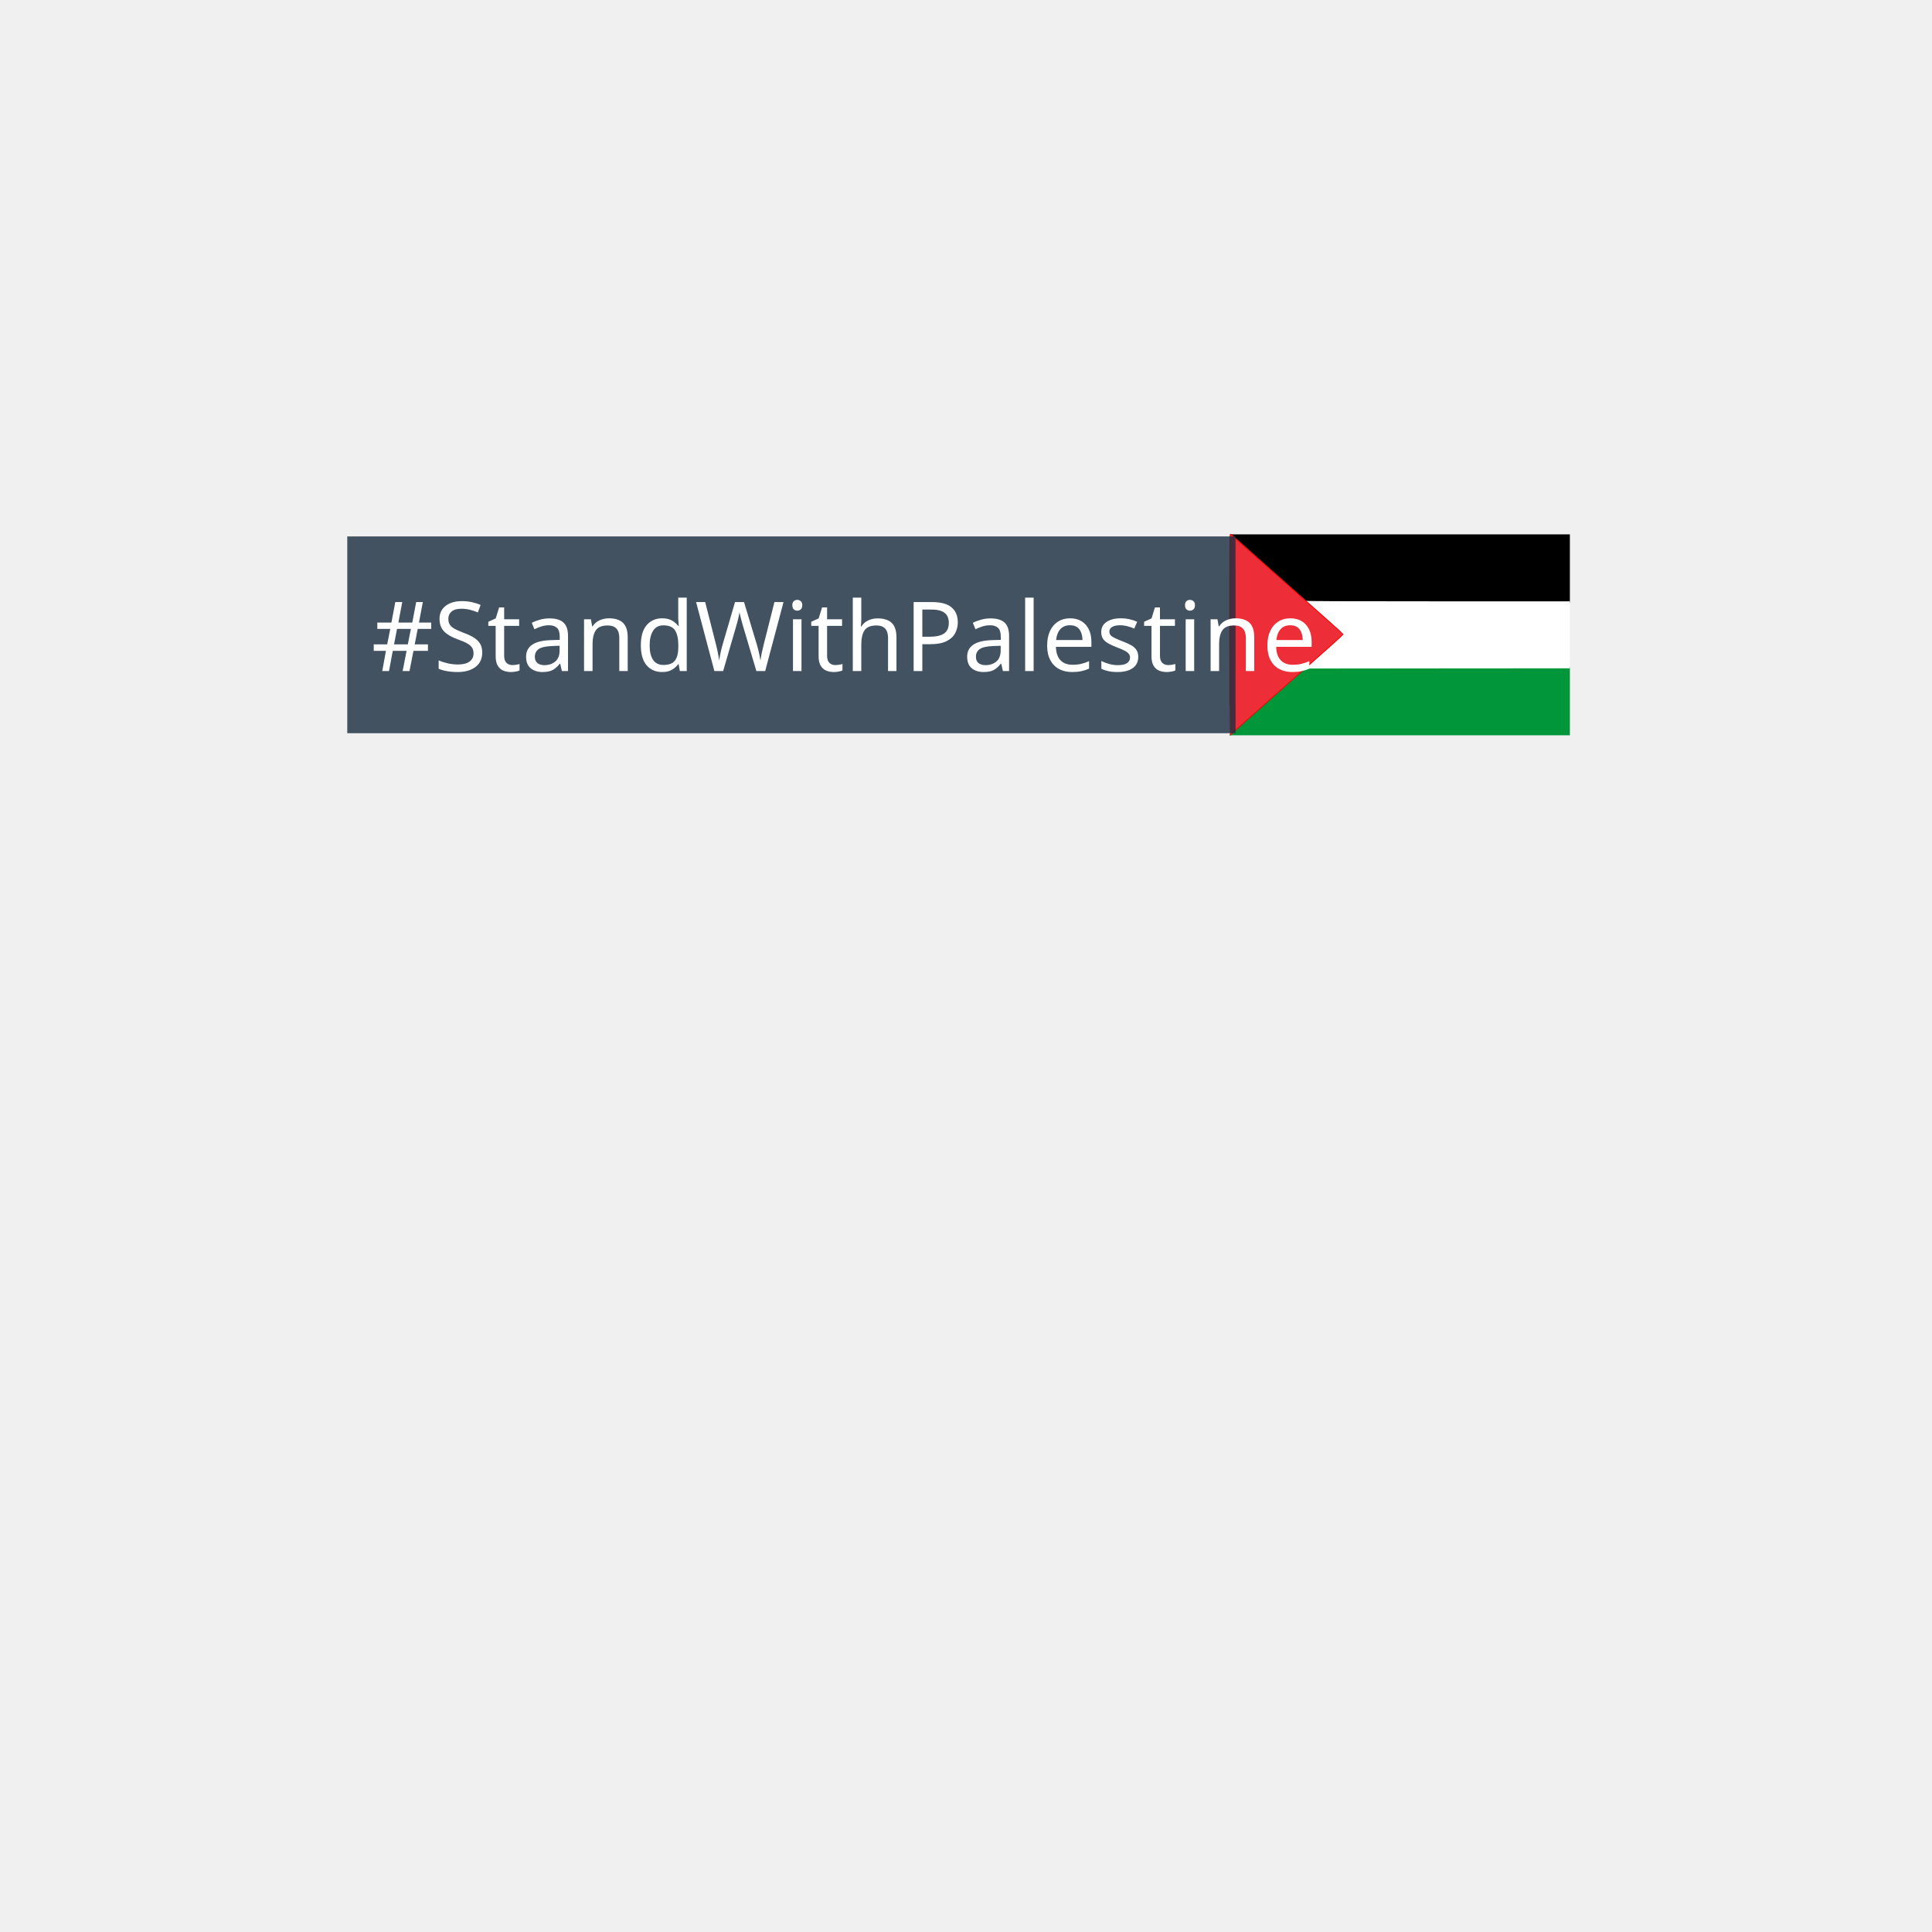
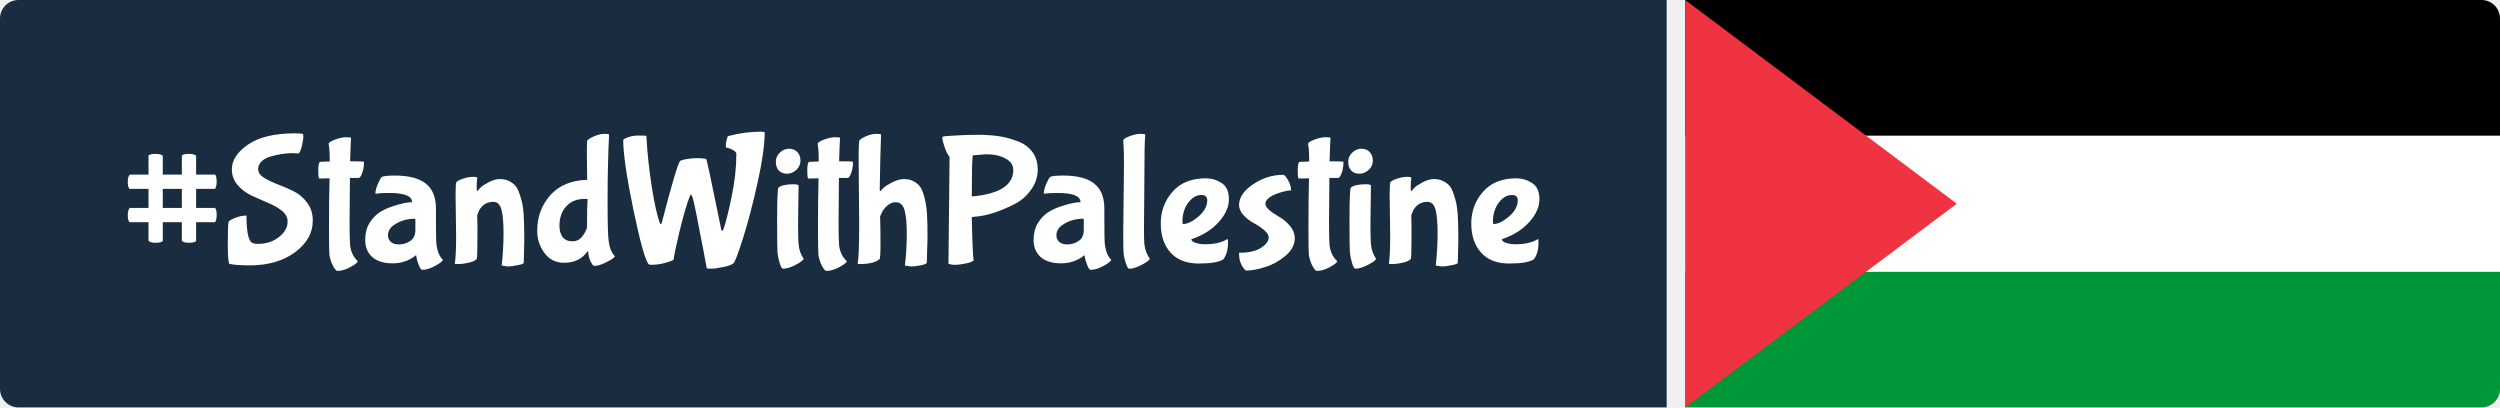
- <svg xmlns="http://www.w3.org/2000/svg" version="1.1" width="1080" height="1080" viewBox="0 0 1080 1080" xml:space="preserve">
+ <svg xmlns="http://www.w3.org/2000/svg" width="675" height="110" viewBox="0 0 675 110" fill="none">
+   <g clip-path="url(#clip0_78_369)">
+     <path d="M0 5C0 2.239 2.239 0 5 0H450V110H5C2.239 110 0 107.761 0 105V5Z" fill="#1A2D40" />
+     <path d="M43.95 51V56.15H49.1V51H43.95ZM52.95 65.1C52.583 65.4 51.933 65.55 51 65.55C50.067 65.55 49.433 65.367 49.1 65V60H43.95V65.1C43.583 65.4 42.933 65.55 42 65.55C41.067 65.55 40.433 65.367 40.1 65V60H34.95C34.65 59.633 34.5 59 34.5 58.1C34.5 57.167 34.683 56.517 35.05 56.15H40.1V51H34.95C34.65 50.633 34.5 50 34.5 49.1C34.5 48.167 34.683 47.517 35.05 47.15H40.1V41.95C40.467 41.683 41.1 41.55 42 41.55C42.933 41.55 43.583 41.717 43.95 42.05V47.15H49.1V41.95C49.467 41.683 50.1 41.55 51 41.55C51.933 41.55 52.583 41.717 52.95 42.05V47.15H58.1C58.367 47.517 58.5 48.15 58.5 49.05C58.5 49.95 58.35 50.6 58.05 51H52.95V56.15H58.1C58.367 56.517 58.5 57.15 58.5 58.05C58.5 58.95 58.35 59.6 58.05 60H52.95V65.1ZM80.652 41.45C80.119 41.383 79.502 41.35 78.802 41.35C78.135 41.35 77.302 41.417 76.302 41.55C75.335 41.683 74.319 41.9 73.252 42.2C72.219 42.467 71.369 42.9 70.702 43.5C70.035 44.1 69.702 44.833 69.702 45.7C69.702 46.533 70.202 47.283 71.202 47.95C72.235 48.583 73.469 49.183 74.902 49.75C76.335 50.283 77.769 50.9 79.202 51.6C80.669 52.3 81.902 53.333 82.902 54.7C83.935 56.033 84.452 57.65 84.452 59.55C84.452 62.917 82.835 65.783 79.602 68.15C76.402 70.483 72.352 71.65 67.452 71.65C64.985 71.65 63.152 71.517 61.952 71.25C61.652 70.95 61.502 69.167 61.502 65.9C61.502 62.6 61.569 60.617 61.702 59.95C61.802 59.65 62.385 59.283 63.452 58.85C64.519 58.417 65.552 58.2 66.552 58.2C66.552 62.133 66.969 64.517 67.802 65.35C68.135 65.683 68.769 65.85 69.702 65.85C71.835 65.85 73.685 65.25 75.252 64.05C76.852 62.85 77.652 61.433 77.652 59.8C77.652 58.7 77.135 57.733 76.102 56.9C75.069 56.067 73.802 55.35 72.302 54.75C70.835 54.117 69.369 53.467 67.902 52.8C66.435 52.1 65.185 51.15 64.152 49.95C63.119 48.75 62.602 47.333 62.602 45.7C62.602 43.267 64.052 41.05 66.952 39.05C69.885 37.017 74.119 36 79.652 36C80.952 36 81.685 36.083 81.852 36.25C81.885 36.35 81.902 36.6 81.902 37C81.902 37.367 81.785 38.1 81.552 39.2C81.319 40.3 81.019 41.05 80.652 41.45ZM94.78 37.25C94.713 38.017 94.63 40.117 94.53 43.55C97.03 43.55 98.28 43.6 98.28 43.7C98.28 44.833 98.113 45.85 97.78 46.75C97.446 47.617 97.13 48.05 96.83 48.05H94.48C94.413 52.983 94.38 57 94.38 60.1C94.38 63.167 94.43 65.217 94.53 66.25C94.73 67.983 95.413 69.4 96.58 70.5C96.58 70.867 95.93 71.4 94.63 72.1C93.363 72.8 92.163 73.15 91.03 73.15C90.93 73.15 90.73 72.983 90.43 72.65C90.163 72.317 89.863 71.767 89.53 71C89.23 70.233 89.03 69.483 88.93 68.75C88.863 68.017 88.83 65.4 88.83 60.9C88.83 56.4 88.88 52.15 88.98 48.15L86.18 48.2C86.013 48.033 85.93 47.317 85.93 46.05C85.93 44.75 86.08 43.967 86.38 43.7C87.113 43.667 87.996 43.633 89.03 43.6C89.03 41.667 88.98 40.417 88.88 39.85C88.78 39.283 88.73 38.95 88.73 38.85C88.73 38.517 89.296 38.133 90.43 37.7C91.596 37.267 92.613 37.05 93.48 37.05C94.346 37.05 94.78 37.117 94.78 37.25ZM117.705 58.85C117.705 63.017 117.755 65.45 117.855 66.15C118.122 67.983 118.689 69.3 119.555 70.1C119.555 70.467 118.889 71.017 117.555 71.75C116.255 72.483 115.072 72.85 114.005 72.85C113.705 72.85 113.389 72.4 113.055 71.5C112.722 70.633 112.522 69.983 112.455 69.55C112.422 69.117 112.389 68.9 112.355 68.9L112.205 69C110.439 70.4 108.372 71.1 106.005 71.1C103.639 71.1 101.805 70.533 100.505 69.4C99.239 68.233 98.606 66.717 98.606 64.85C98.606 62.983 99.005 61.417 99.805 60.15C100.639 58.85 101.605 57.867 102.705 57.2C103.805 56.533 105.022 56 106.355 55.6C108.389 54.933 109.989 54.6 111.155 54.6L111.255 54.55C111.255 52.917 109.189 52.1 105.055 52.1C103.422 52.1 102.205 52.167 101.405 52.3H101.355C101.355 51.633 101.555 50.8 101.955 49.8C102.389 48.8 102.739 48.15 103.005 47.85C103.305 47.55 104.505 47.4 106.605 47.4C110.405 47.4 113.205 48.133 115.005 49.6C116.805 51.033 117.705 53.267 117.705 56.3V58.85ZM112.155 62.05V60.15C112.155 59.417 112.139 59.05 112.105 59.05C109.872 59.05 107.939 59.633 106.305 60.8C105.272 61.533 104.755 62.45 104.755 63.55C104.755 64.25 105.005 64.833 105.505 65.3C106.005 65.767 106.755 66 107.755 66C108.789 66 109.772 65.7 110.705 65.1C111.672 64.5 112.155 63.483 112.155 62.05ZM128.855 58.75L128.905 60.6V64.4C128.905 67.967 128.838 69.817 128.705 69.95C128.271 70.383 127.521 70.717 126.455 70.95C125.388 71.183 124.505 71.3 123.805 71.3C123.138 71.3 122.805 71.25 122.805 71.15C123.038 69.65 123.155 67.183 123.155 63.75L123.005 52.5C123.005 50.433 123.088 49.317 123.255 49.15C123.621 48.783 124.255 48.467 125.155 48.2C126.055 47.9 126.888 47.75 127.655 47.75C128.455 47.75 128.855 47.833 128.855 48C128.755 48.8 128.705 49.6 128.705 50.4C128.705 51.2 128.755 51.6 128.855 51.6L129.005 51.5C129.171 51.267 129.421 50.983 129.755 50.65C130.088 50.283 130.788 49.817 131.855 49.25C132.955 48.65 133.988 48.35 134.955 48.35C135.955 48.35 136.788 48.533 137.455 48.9C138.155 49.233 138.721 49.65 139.155 50.15C139.588 50.65 139.955 51.367 140.255 52.3C140.588 53.233 140.838 54.1 141.005 54.9C141.171 55.7 141.305 56.767 141.405 58.1C141.505 59.933 141.555 62.267 141.555 65.1L141.405 70.95C141.405 71.183 140.855 71.4 139.755 71.6C138.655 71.833 137.771 71.95 137.105 71.95L135.455 71.7C135.788 68.7 135.955 65.8 135.955 63C135.955 60.167 135.771 58.05 135.405 56.65C135.038 55.217 134.305 54.5 133.205 54.5C132.105 54.5 131.205 54.8 130.505 55.4C129.838 56 129.405 56.6 129.205 57.2L128.855 58.05V58.75ZM158.547 48.55L158.447 41.15C158.447 39.083 158.497 38 158.597 37.9C158.997 37.5 159.647 37.117 160.547 36.75C161.48 36.35 162.364 36.15 163.197 36.15C164.03 36.15 164.447 36.217 164.447 36.35C164.18 41.883 164.047 47.767 164.047 54C164.047 60.233 164.147 63.95 164.347 65.15C164.58 66.95 165.13 68.283 165.997 69.15C165.997 69.483 165.297 70 163.897 70.7C162.53 71.433 161.364 71.8 160.397 71.8C160.297 71.8 160.147 71.667 159.947 71.4C159.314 70.567 158.93 69.433 158.797 68C158.797 67.9 158.764 67.85 158.697 67.85L158.547 67.95C157.147 69.95 155.064 70.95 152.297 70.95C150.064 70.95 148.297 70.067 146.997 68.3C145.697 66.533 145.047 64.55 145.047 62.35C145.047 58.583 146.214 55.383 148.547 52.75C150.88 50.083 154.214 48.683 158.547 48.55ZM158.647 53.8C158.647 53.733 158.464 53.7 158.097 53.7H157.897C155.764 53.7 154.08 54.383 152.847 55.75C151.647 57.117 151.047 58.85 151.047 60.95C151.047 62.183 151.33 63.2 151.897 64C152.497 64.767 153.38 65.15 154.547 65.15C155.747 65.15 156.697 64.633 157.397 63.6C158.13 62.567 158.497 61.75 158.497 61.15C158.497 57.45 158.547 55 158.647 53.8ZM206.466 35.7C206.466 39 205.832 43.517 204.566 49.25C203.299 54.95 201.999 59.917 200.666 64.15C199.332 68.383 198.466 70.683 198.066 71.05C197.666 71.45 196.732 71.8 195.266 72.1C193.832 72.4 192.732 72.55 191.966 72.55C191.199 72.55 190.816 72.5 190.816 72.4C190.749 72.133 190.432 70.433 189.866 67.3C188.199 58.533 187.249 53.883 187.016 53.35C186.782 52.783 186.632 52.5 186.566 52.5L186.316 52.8C185.482 54.867 184.532 58.1 183.466 62.5C182.432 66.867 181.916 69.367 181.916 70C181.916 70.133 181.599 70.317 180.966 70.55C179.232 71.183 177.532 71.5 175.866 71.5C175.499 71.5 175.266 71.45 175.166 71.35C174.266 70.45 172.882 65.55 171.016 56.65C169.182 47.717 168.266 41.433 168.266 37.8C168.266 37.733 168.432 37.6 168.766 37.4C169.899 36.833 171.132 36.567 172.466 36.6C173.832 36.6 174.516 36.633 174.516 36.7C174.749 41.033 175.232 45.6 175.966 50.4C176.732 55.167 177.466 58.433 178.166 60.2C178.232 60.433 178.299 60.55 178.366 60.55C178.466 60.55 178.566 60.433 178.666 60.2C181.399 49.633 183.066 44.033 183.666 43.4C184.866 42.933 186.549 42.7 188.716 42.7C189.916 42.767 190.566 42.85 190.666 42.95C190.766 43.05 191.099 44.45 191.666 47.15C192.232 49.817 192.849 52.783 193.516 56.05C194.182 59.283 194.582 61.233 194.716 61.9C194.882 62.533 195.099 62.5 195.366 61.8C195.932 60.233 196.649 57.383 197.516 53.25C198.382 49.117 198.816 45.217 198.816 41.55C198.816 41.183 198.499 40.833 197.866 40.5C197.266 40.133 196.649 39.917 196.016 39.85C195.982 39.75 195.966 39.55 195.966 39.25C195.966 38.917 196.032 38.45 196.166 37.85C196.332 37.217 196.466 36.85 196.566 36.75C199.599 35.95 202.632 35.55 205.666 35.55C206.199 35.617 206.466 35.667 206.466 35.7ZM213.025 40.15C213.958 40.15 214.708 40.45 215.275 41.05C215.841 41.65 216.125 42.433 216.125 43.4C216.125 44.367 215.741 45.2 214.975 45.9C214.241 46.567 213.408 46.9 212.475 46.9C211.575 46.9 210.841 46.617 210.275 46.05C209.741 45.45 209.475 44.667 209.475 43.7C209.475 42.733 209.841 41.9 210.575 41.2C211.308 40.5 212.125 40.15 213.025 40.15ZM215.575 52.6L215.475 60.7C215.475 63.3 215.541 65.217 215.675 66.45C215.841 67.65 216.275 68.783 216.975 69.85C216.975 70.183 216.291 70.717 214.925 71.45C213.558 72.183 212.391 72.55 211.425 72.55C211.125 72.55 210.825 72.05 210.525 71.05C210.225 70.05 210.025 69.1 209.925 68.2C209.858 67.3 209.825 64.267 209.825 59.1C209.825 53.933 209.941 51.117 210.175 50.65C210.941 50.05 212.291 49.75 214.225 49.75C214.991 49.75 215.458 49.85 215.625 50.05L215.575 52.6ZM226.811 37.25C226.744 38.017 226.661 40.117 226.561 43.55C229.061 43.55 230.311 43.6 230.311 43.7C230.311 44.833 230.144 45.85 229.811 46.75C229.478 47.617 229.161 48.05 228.861 48.05H226.511C226.444 52.983 226.411 57 226.411 60.1C226.411 63.167 226.461 65.217 226.561 66.25C226.761 67.983 227.444 69.4 228.611 70.5C228.611 70.867 227.961 71.4 226.661 72.1C225.394 72.8 224.194 73.15 223.061 73.15C222.961 73.15 222.761 72.983 222.461 72.65C222.194 72.317 221.894 71.767 221.561 71C221.261 70.233 221.061 69.483 220.961 68.75C220.894 68.017 220.861 65.4 220.861 60.9C220.861 56.4 220.911 52.15 221.011 48.15L218.211 48.2C218.044 48.033 217.961 47.317 217.961 46.05C217.961 44.75 218.111 43.967 218.411 43.7C219.144 43.667 220.028 43.633 221.061 43.6C221.061 41.667 221.011 40.417 220.911 39.85C220.811 39.283 220.761 38.95 220.761 38.85C220.761 38.517 221.328 38.133 222.461 37.7C223.628 37.267 224.644 37.05 225.511 37.05C226.378 37.05 226.811 37.117 226.811 37.25ZM231.982 60.3L231.832 42.95C231.832 39.717 231.915 38.017 232.082 37.85C232.482 37.45 233.132 37.067 234.032 36.7C234.932 36.333 235.799 36.15 236.632 36.15C237.465 36.15 237.882 36.217 237.882 36.35C237.849 36.65 237.782 38.833 237.682 42.9C237.582 46.967 237.532 49.633 237.532 50.9V51.35C237.532 51.517 237.582 51.6 237.682 51.6L238.682 50.6C239.049 50.267 239.782 49.817 240.882 49.25C242.015 48.65 243.065 48.35 244.032 48.35C245.032 48.35 245.849 48.517 246.482 48.85C247.149 49.183 247.699 49.583 248.132 50.05C248.565 50.517 248.932 51.2 249.232 52.1C249.532 52.967 249.749 53.783 249.882 54.55C250.049 55.283 250.182 56.3 250.282 57.6C250.382 59.367 250.432 61.6 250.432 64.3L250.232 70.95C250.132 71.217 249.565 71.45 248.532 71.65C247.499 71.85 246.649 71.95 245.982 71.95L244.332 71.7C244.665 68.7 244.832 65.817 244.832 63.05C244.832 60.283 244.632 58.183 244.232 56.75C243.832 55.317 243.015 54.6 241.782 54.6C240.982 54.6 240.232 54.917 239.532 55.55C238.832 56.183 238.349 56.817 238.082 57.45L237.632 58.4C237.699 60.7 237.732 63.167 237.732 65.8C237.732 68.433 237.649 69.817 237.482 69.95C236.482 70.85 234.649 71.3 231.982 71.3C231.715 71.3 231.582 71.25 231.582 71.15C231.849 69.683 231.982 66.067 231.982 60.3ZM262.384 53.05C269.85 52.383 273.584 50 273.584 45.9C273.584 44.567 272.884 43.533 271.484 42.8C270.117 42.033 268.367 41.65 266.234 41.65L262.634 41.95C262.467 43.15 262.384 46.85 262.384 53.05ZM262.884 70.3C262.517 70.667 261.784 70.95 260.684 71.15C259.617 71.383 258.7 71.5 257.934 71.5C257.167 71.5 256.55 71.4 256.084 71.2L256.384 42.35C255.917 41.817 255.467 40.933 255.034 39.7C254.634 38.467 254.434 37.717 254.434 37.45C254.434 37.15 254.467 36.967 254.534 36.9C254.634 36.8 255.7 36.7 257.734 36.6C259.8 36.467 261.867 36.4 263.934 36.4C266.034 36.4 267.9 36.517 269.534 36.75C271.167 36.983 272.834 37.417 274.534 38.05C276.267 38.65 277.634 39.6 278.634 40.9C279.667 42.167 280.184 43.8 280.184 45.8C280.184 47.8 279.567 49.633 278.334 51.3C277.134 52.967 275.667 54.233 273.934 55.1C270.334 56.933 267.1 58.033 264.234 58.4L262.384 58.6C262.517 65.4 262.684 69.3 262.884 70.3ZM298.174 58.85C298.174 63.017 298.224 65.45 298.324 66.15C298.591 67.983 299.158 69.3 300.024 70.1C300.024 70.467 299.358 71.017 298.024 71.75C296.724 72.483 295.541 72.85 294.474 72.85C294.174 72.85 293.858 72.4 293.524 71.5C293.191 70.633 292.991 69.983 292.924 69.55C292.891 69.117 292.858 68.9 292.824 68.9L292.674 69C290.908 70.4 288.841 71.1 286.474 71.1C284.108 71.1 282.274 70.533 280.974 69.4C279.708 68.233 279.074 66.717 279.074 64.85C279.074 62.983 279.474 61.417 280.274 60.15C281.108 58.85 282.074 57.867 283.174 57.2C284.274 56.533 285.491 56 286.824 55.6C288.858 54.933 290.458 54.6 291.624 54.6L291.724 54.55C291.724 52.917 289.658 52.1 285.524 52.1C283.891 52.1 282.674 52.167 281.874 52.3H281.824C281.824 51.633 282.024 50.8 282.424 49.8C282.858 48.8 283.208 48.15 283.474 47.85C283.774 47.55 284.974 47.4 287.074 47.4C290.874 47.4 293.674 48.133 295.474 49.6C297.274 51.033 298.174 53.267 298.174 56.3V58.85ZM292.624 62.05V60.15C292.624 59.417 292.608 59.05 292.574 59.05C290.341 59.05 288.408 59.633 286.774 60.8C285.741 61.533 285.224 62.45 285.224 63.55C285.224 64.25 285.474 64.833 285.974 65.3C286.474 65.767 287.224 66 288.224 66C289.258 66 290.241 65.7 291.174 65.1C292.141 64.5 292.624 63.483 292.624 62.05ZM303.273 62.9L303.473 44.8C303.473 42.167 303.44 40.383 303.373 39.45C303.307 38.517 303.273 38.017 303.273 37.95C303.273 37.617 303.823 37.233 304.923 36.8C306.057 36.367 307.057 36.15 307.923 36.15C308.79 36.15 309.223 36.217 309.223 36.35C309.057 37.583 308.973 41.917 308.973 49.35L308.873 61.6C308.873 63.9 308.907 65.317 308.973 65.85C309.14 67.317 309.623 68.65 310.423 69.85C310.423 70.183 309.74 70.717 308.373 71.45C307.007 72.183 305.84 72.55 304.873 72.55C304.607 72.55 304.307 72.05 303.973 71.05C303.64 70.05 303.44 69.183 303.373 68.45C303.307 67.717 303.273 65.867 303.273 62.9ZM325.956 54.1C325.956 53.133 325.44 52.65 324.406 52.65C323.04 52.65 321.84 53.35 320.806 54.75C319.773 56.15 319.256 57.833 319.256 59.8C319.256 60.267 319.323 60.5 319.456 60.5C320.656 60.467 322.04 59.783 323.606 58.45C325.173 57.083 325.956 55.633 325.956 54.1ZM330.306 70C329.173 70.767 326.956 71.15 323.656 71.15C320.356 71.15 317.823 70.167 316.056 68.2C314.29 66.233 313.406 63.617 313.406 60.35C313.406 57.05 314.456 54.2 316.556 51.8C318.69 49.367 321.673 48.15 325.506 48.15C327.073 48.15 328.506 48.567 329.806 49.4C331.14 50.233 331.806 51.7 331.806 53.8C331.806 55.867 330.89 57.917 329.056 59.95C327.256 61.983 324.79 63.533 321.656 64.6C321.656 65 322.056 65.333 322.856 65.6C323.69 65.833 324.506 65.95 325.306 65.95C327.84 65.95 329.84 65.5 331.306 64.6C331.34 64.567 331.39 64.55 331.456 64.55C331.523 64.55 331.556 64.867 331.556 65.5C331.556 67.433 331.14 68.933 330.306 70ZM349.599 64.25C349.599 66.05 348.749 67.667 347.049 69.1C345.382 70.5 343.565 71.5 341.599 72.1C339.665 72.733 337.965 73.05 336.499 73.05C336.332 73.05 336.099 72.85 335.799 72.45C334.965 71.35 334.549 70.067 334.549 68.6V68.25C337.149 68.25 339.132 67.8 340.499 66.9C341.865 66 342.549 65.067 342.549 64.1C342.549 63.467 342.132 62.8 341.299 62.1C340.465 61.4 339.549 60.783 338.549 60.25C337.549 59.717 336.632 59.017 335.799 58.15C334.965 57.25 334.549 56.317 334.549 55.35C334.549 53.317 335.815 51.45 338.349 49.75C340.882 48.05 343.582 47.2 346.449 47.2C346.782 47.2 347.215 47.667 347.749 48.6C348.282 49.5 348.565 50.433 348.599 51.4C347.932 51.4 346.932 51.6 345.599 52C342.965 52.833 341.649 53.867 341.649 55.1C341.649 55.967 342.949 57.15 345.549 58.65C346.549 59.217 347.465 60 348.299 61C349.132 62 349.565 63.083 349.599 64.25ZM359.233 37.25C359.166 38.017 359.083 40.117 358.983 43.55C361.483 43.55 362.733 43.6 362.733 43.7C362.733 44.833 362.566 45.85 362.233 46.75C361.899 47.617 361.583 48.05 361.283 48.05H358.933C358.866 52.983 358.833 57 358.833 60.1C358.833 63.167 358.883 65.217 358.983 66.25C359.183 67.983 359.866 69.4 361.033 70.5C361.033 70.867 360.383 71.4 359.083 72.1C357.816 72.8 356.616 73.15 355.483 73.15C355.383 73.15 355.183 72.983 354.883 72.65C354.616 72.317 354.316 71.767 353.983 71C353.683 70.233 353.483 69.483 353.383 68.75C353.316 68.017 353.283 65.4 353.283 60.9C353.283 56.4 353.333 52.15 353.433 48.15L350.633 48.2C350.466 48.033 350.383 47.317 350.383 46.05C350.383 44.75 350.533 43.967 350.833 43.7C351.566 43.667 352.449 43.633 353.483 43.6C353.483 41.667 353.433 40.417 353.333 39.85C353.233 39.283 353.183 38.95 353.183 38.85C353.183 38.517 353.749 38.133 354.883 37.7C356.049 37.267 357.066 37.05 357.933 37.05C358.799 37.05 359.233 37.117 359.233 37.25ZM367.566 40.15C368.499 40.15 369.249 40.45 369.816 41.05C370.382 41.65 370.666 42.433 370.666 43.4C370.666 44.367 370.282 45.2 369.516 45.9C368.782 46.567 367.949 46.9 367.016 46.9C366.116 46.9 365.382 46.617 364.816 46.05C364.282 45.45 364.016 44.667 364.016 43.7C364.016 42.733 364.382 41.9 365.116 41.2C365.849 40.5 366.666 40.15 367.566 40.15ZM370.116 52.6L370.016 60.7C370.016 63.3 370.082 65.217 370.216 66.45C370.382 67.65 370.816 68.783 371.516 69.85C371.516 70.183 370.832 70.717 369.466 71.45C368.099 72.183 366.932 72.55 365.966 72.55C365.666 72.55 365.366 72.05 365.066 71.05C364.766 70.05 364.566 69.1 364.466 68.2C364.399 67.3 364.366 64.267 364.366 59.1C364.366 53.933 364.482 51.117 364.716 50.65C365.482 50.05 366.832 49.75 368.766 49.75C369.532 49.75 369.999 49.85 370.166 50.05L370.116 52.6ZM381.052 58.75L381.102 60.6V64.4C381.102 67.967 381.035 69.817 380.902 69.95C380.469 70.383 379.719 70.717 378.652 70.95C377.585 71.183 376.702 71.3 376.002 71.3C375.335 71.3 375.002 71.25 375.002 71.15C375.235 69.65 375.352 67.183 375.352 63.75L375.202 52.5C375.202 50.433 375.285 49.317 375.452 49.15C375.819 48.783 376.452 48.467 377.352 48.2C378.252 47.9 379.085 47.75 379.852 47.75C380.652 47.75 381.052 47.833 381.052 48C380.952 48.8 380.902 49.6 380.902 50.4C380.902 51.2 380.952 51.6 381.052 51.6L381.202 51.5C381.369 51.267 381.619 50.983 381.952 50.65C382.285 50.283 382.985 49.817 384.052 49.25C385.152 48.65 386.185 48.35 387.152 48.35C388.152 48.35 388.985 48.533 389.652 48.9C390.352 49.233 390.919 49.65 391.352 50.15C391.785 50.65 392.152 51.367 392.452 52.3C392.785 53.233 393.035 54.1 393.202 54.9C393.369 55.7 393.502 56.767 393.602 58.1C393.702 59.933 393.752 62.267 393.752 65.1L393.602 70.95C393.602 71.183 393.052 71.4 391.952 71.6C390.852 71.833 389.969 71.95 389.302 71.95L387.652 71.7C387.985 68.7 388.152 65.8 388.152 63C388.152 60.167 387.969 58.05 387.602 56.65C387.235 55.217 386.502 54.5 385.402 54.5C384.302 54.5 383.402 54.8 382.702 55.4C382.035 56 381.602 56.6 381.402 57.2L381.052 58.05V58.75ZM409.794 54.1C409.794 53.133 409.277 52.65 408.244 52.65C406.877 52.65 405.677 53.35 404.644 54.75C403.611 56.15 403.094 57.833 403.094 59.8C403.094 60.267 403.161 60.5 403.294 60.5C404.494 60.467 405.877 59.783 407.444 58.45C409.011 57.083 409.794 55.633 409.794 54.1ZM414.144 70C413.011 70.767 410.794 71.15 407.494 71.15C404.194 71.15 401.661 70.167 399.894 68.2C398.127 66.233 397.244 63.617 397.244 60.35C397.244 57.05 398.294 54.2 400.394 51.8C402.527 49.367 405.511 48.15 409.344 48.15C410.911 48.15 412.344 48.567 413.644 49.4C414.977 50.233 415.644 51.7 415.644 53.8C415.644 55.867 414.727 57.917 412.894 59.95C411.094 61.983 408.627 63.533 405.494 64.6C405.494 65 405.894 65.333 406.694 65.6C407.527 65.833 408.344 65.95 409.144 65.95C411.677 65.95 413.677 65.5 415.144 64.6C415.177 64.567 415.227 64.55 415.294 64.55C415.361 64.55 415.394 64.867 415.394 65.5C415.394 67.433 414.977 68.933 414.144 70Z" fill="white" />
+     <path d="M455.001 0H670.001C672.762 0 675.001 2.239 675.001 5V36.667H455.001V0Z" fill="black" />
+     <path d="M455 73.333H675V105C675 107.761 672.761 110 670 110H455V73.333Z" fill="#009739" />
+     <path d="M455 36.667H675V73.333H455V36.667Z" fill="white" />
+     <path d="M528.334 55L455.001 110V0L528.334 55Z" fill="#EF3340" />
+   </g>
  <defs>
- </defs>
-   <g transform="matrix(1 0 0 1 540 540)" id="1c2c4d16-d7f9-4540-8254-4a1474bb6e6f">
-     <rect style="stroke: none; stroke-width: 1; stroke-dasharray: none; stroke-linecap: butt; stroke-dashoffset: 0; stroke-linejoin: miter; stroke-miterlimit: 4; fill: rgb(255,255,255); fill-rule: nonzero; opacity: 1; visibility: hidden;" vector-effect="non-scaling-stroke" x="-540" y="-540" rx="0" ry="0" width="1080" height="1080" />
-   </g>
-   <g transform="matrix(1 0 0 1 540 540)" id="1aa12382-41e5-4762-9501-8bee3d2f3123">
- </g>
-   <g transform="matrix(0.44 0 0 0.52 782.52 354.86)">
-     <g style="" vector-effect="non-scaling-stroke">
-       <g transform="matrix(1 0 0 1 0 71.25)">
-         <path style="stroke: none; stroke-width: 1; stroke-dasharray: none; stroke-linecap: butt; stroke-dashoffset: 0; stroke-linejoin: miter; stroke-miterlimit: 4; fill: rgb(0,150,57); fill-rule: nonzero; opacity: 1;" vector-effect="non-scaling-stroke" transform=" translate(-215.98, -179.25)" d="M 0.1 214.55 C 0.25 213.25 5.6 209.1 47.35 177.8 L 94.4 142.5 L 263.2 142.5 L 432 142.5 L 432 179.25 L 432 216 L 215.95 216 L -0.05 216 L 0.1 214.55 z" stroke-linecap="round" />
-       </g>
-       <g transform="matrix(1 0 0 1 0.27 -71.25)">
-         <path style="stroke: none; stroke-width: 1; stroke-dasharray: none; stroke-linecap: butt; stroke-dashoffset: 0; stroke-linejoin: miter; stroke-miterlimit: 4; fill: rgb(0,0,0); fill-rule: nonzero; opacity: 1;" vector-effect="non-scaling-stroke" transform=" translate(-216.25, -36.75)" d="M 48.15 37.85 C 10.25 9.5 0.55 2 0.55 1.15 L 0.5 -1.3322676295501878e-15 L 216.25 -1.3322676295501878e-15 L 432 -1.3322676295501878e-15 L 432 36.75 L 432 73.5 L 263.9 73.5 L 95.75 73.5 L 48.15 37.85 z" stroke-linecap="round" />
-       </g>
-       <g transform="matrix(1 0 0 1 47.52 -0.28)">
-         <path style="stroke: none; stroke-width: 1; stroke-dasharray: none; stroke-linecap: butt; stroke-dashoffset: 0; stroke-linejoin: miter; stroke-miterlimit: 4; fill: rgb(255,255,255); fill-rule: nonzero; opacity: 1;" vector-effect="non-scaling-stroke" transform=" translate(-263.5, -107.71)" d="M 95 143.2 C 95 142.35 100.25 138.2 118 124.95 C 130.6 115.5 140.95 107.65 140.95 107.5 C 140.95 107.35 130.85 99.7 118.5 90.5 C 97.85 75.1 96.05 73.65 96 72.25 C 96 71.15 96.15 70.95 96.6 71.4 C 97.05 71.85 135.05 72 264.6 72 L 432 72 L 432 108 L 432 144 L 263.5 144.1 L 95 144.25 L 95 143.2 z" stroke-linecap="round" />
-       </g>
-       <g transform="matrix(1 0 0 1 -143.98 0)">
-         <path style="stroke: rgb(255,0,0); stroke-width: 0.5; stroke-dasharray: none; stroke-linecap: butt; stroke-dashoffset: 0; stroke-linejoin: miter; stroke-miterlimit: 4; fill: rgb(237,46,56); fill-rule: nonzero; opacity: 1;" vector-effect="non-scaling-stroke" transform=" translate(-72, -108)" d="M 0 108 C 0 1.9 0 0 0.95 0 C 1.5 0 2 0.2 2.1 0.4 C 2.2 0.6 34.15 24.7 73.1 53.9 C 112.1 83.1 144 107.2 144 107.5 C 144 107.8 112.1 131.9 73.15 161.05 C 34.15 190.25 1.9 214.55 1.4 215.05 C 0.95 215.6 0.45 216 0.3 216 C 0.15 216 5.6066262743570405e-15 167.4 5.6066262743570405e-15 108 z" stroke-linecap="round" />
-       </g>
-     </g>
-   </g>
-   <g transform="matrix(6.68 0 0 1.48 442.4 354.87)" id="a478a565-fd90-4698-bd80-42e2f4caab28">
-     <rect style="stroke: rgb(0,0,0); stroke-width: 0; stroke-dasharray: none; stroke-linecap: butt; stroke-dashoffset: 0; stroke-linejoin: miter; stroke-miterlimit: 4; fill: rgb(26,45,64); fill-rule: nonzero; opacity: 0.81;" vector-effect="non-scaling-stroke" x="-37.167" y="-37.167" rx="0" ry="0" width="74.334" height="74.334" />
-   </g>
-   <g transform="matrix(1 0 0 1 432.97 358.16)" style="" id="4b9c9457-96bc-402c-aa75-a034162fea28">
-     <text xml:space="preserve" font-family="Alegreya" font-size="54" font-style="normal" font-weight="500" style="stroke: none; stroke-width: 1; stroke-dasharray: none; stroke-linecap: butt; stroke-dashoffset: 0; stroke-linejoin: miter; stroke-miterlimit: 4; fill: rgb(255,255,255); fill-rule: nonzero; opacity: 1; white-space: pre;">
-       <tspan x="-225.39" y="16.96">#StandWithPalestine</tspan>
-     </text>
-   </g>
+     <clipPath id="clip0_78_369">
+       <rect width="675" height="110" fill="white" />
+     </clipPath>
+   </defs>
</svg>
